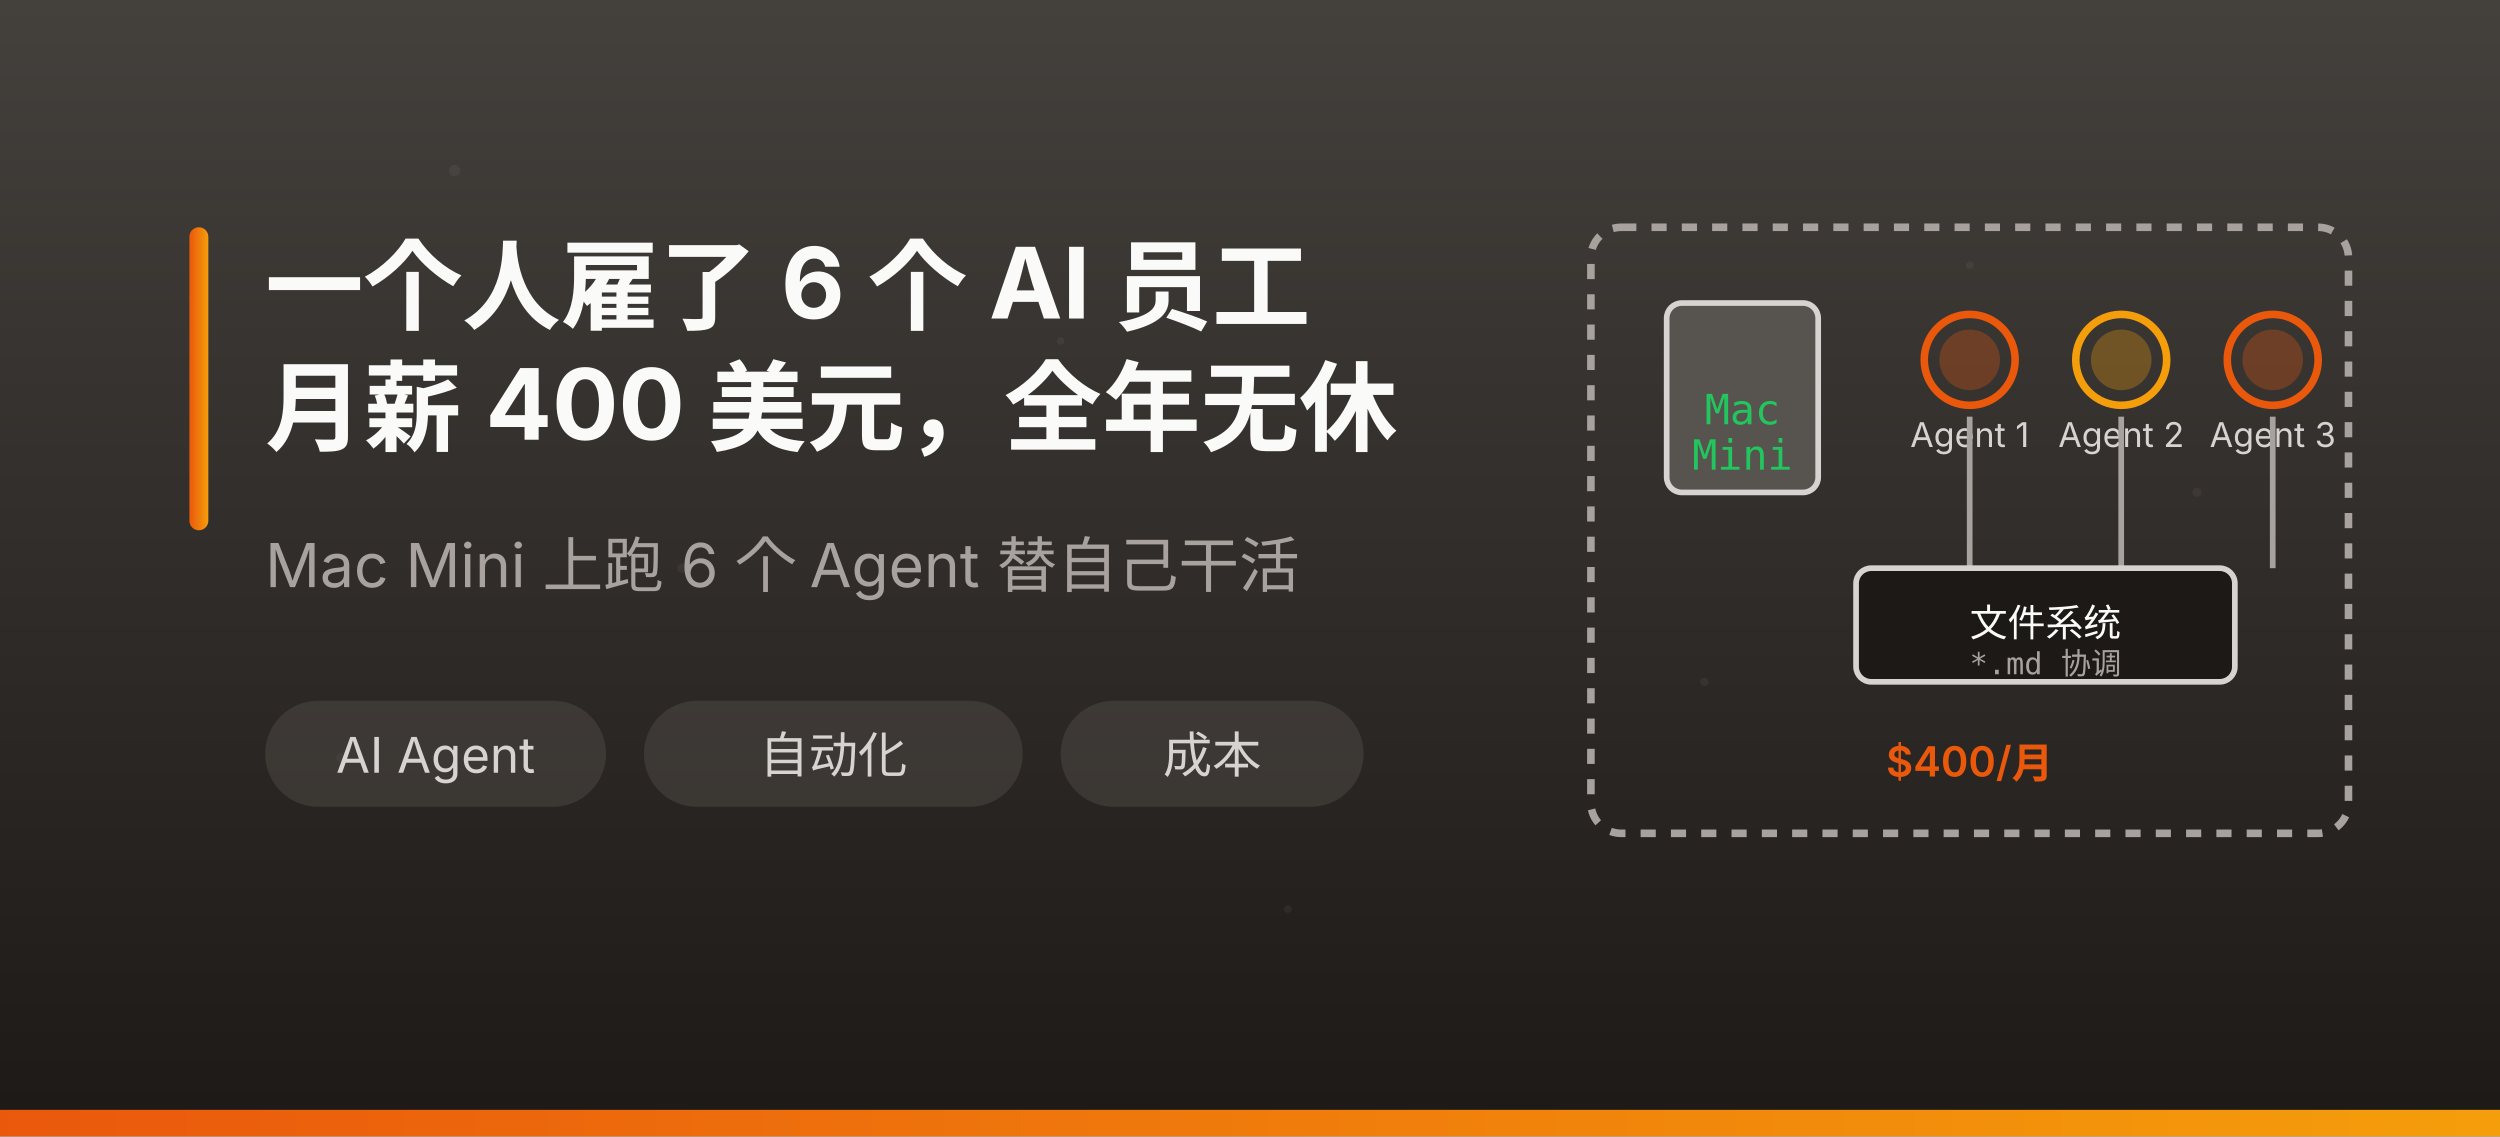
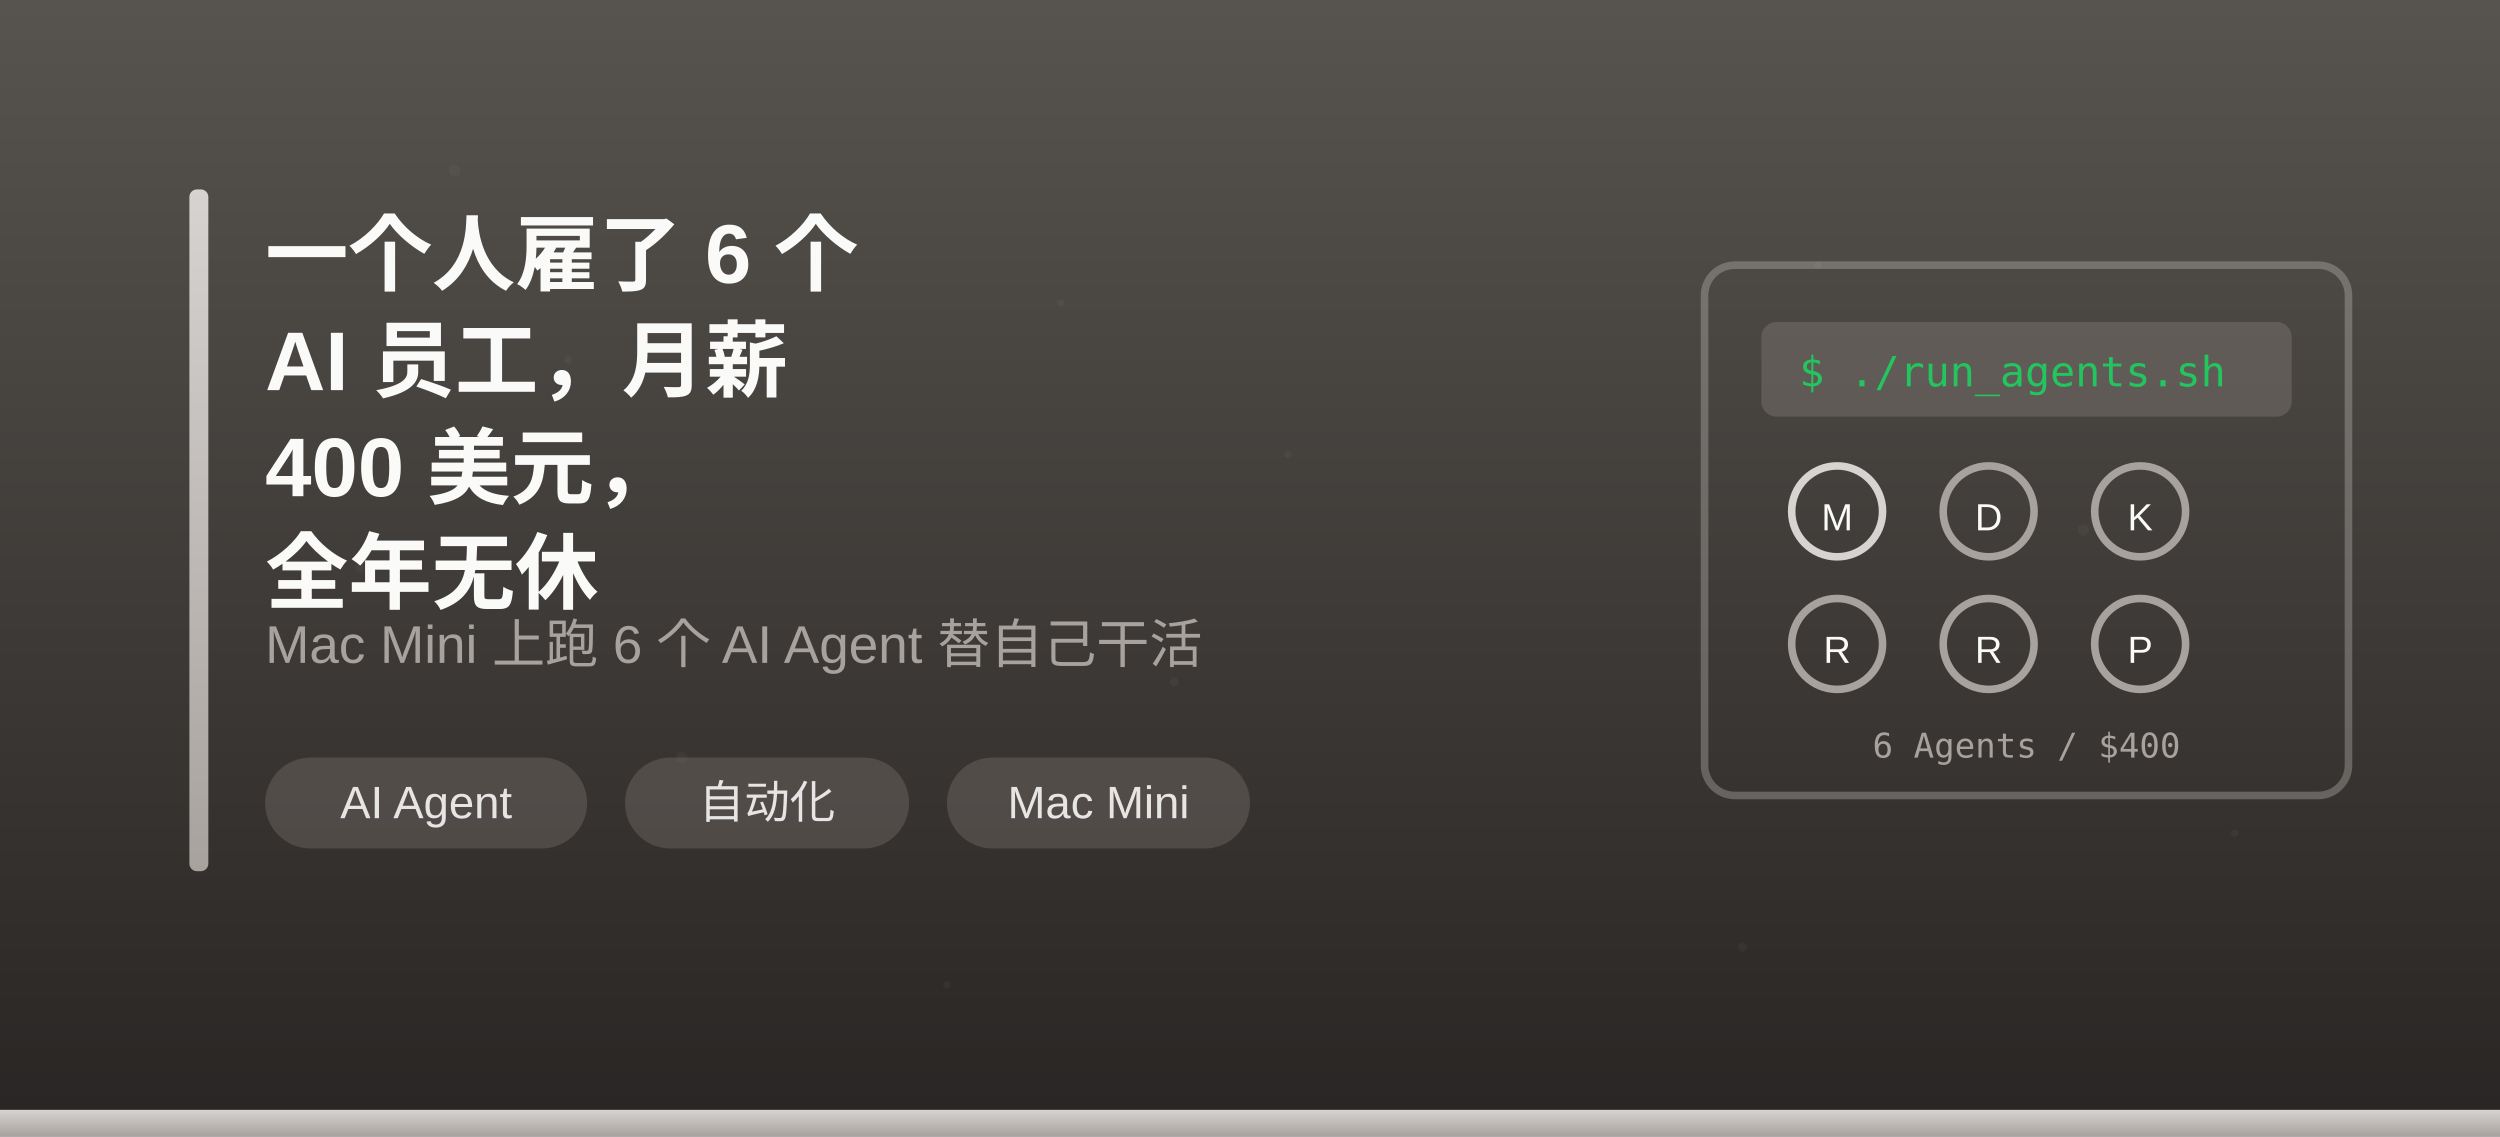
<svg xmlns="http://www.w3.org/2000/svg" viewBox="0 0 660 300">
  <defs>
    <linearGradient id="bgGrad" x1="0%" y1="0%" x2="0%" y2="100%">
-       <stop offset="0%" style="stop-color:#44403C" />
-       <stop offset="100%" style="stop-color:#1C1917" />
+       <stop offset="0%" style="stop-color:#57534E" />
+       <stop offset="100%" style="stop-color:#292524" />
    </linearGradient>
-     <linearGradient id="accentGrad" x1="0%" y1="0%" x2="100%" y2="0%">
-       <stop offset="0%" style="stop-color:#EA580C" />
-       <stop offset="100%" style="stop-color:#F59E0B" />
+     <linearGradient id="accentGrad" x1="0%" y1="0%" x2="0%" y2="100%">
+       <stop offset="0%" style="stop-color:#D6D3D1" />
+       <stop offset="100%" style="stop-color:#A8A29E" />
    </linearGradient>
  </defs>
  <rect width="660" height="300" fill="url(#bgGrad)" />
  <g opacity="0.06">
-     <circle cx="120" cy="45" r="1.5" fill="#D6D3D1" />
-     <circle cx="280" cy="90" r="1" fill="#D6D3D1" />
-     <circle cx="180" cy="150" r="1.2" fill="#D6D3D1" />
-     <circle cx="520" cy="70" r="1" fill="#D6D3D1" />
-     <circle cx="90" cy="200" r="1.3" fill="#D6D3D1" />
-     <circle cx="450" cy="180" r="1.1" fill="#D6D3D1" />
-     <circle cx="340" cy="240" r="1" fill="#D6D3D1" />
-     <circle cx="580" cy="130" r="1.2" fill="#D6D3D1" />
+     <circle cx="120" cy="45" r="1.5" fill="#A8A29E" />
+     <circle cx="280" cy="80" r="1" fill="#A8A29E" />
+     <circle cx="95" cy="150" r="1.2" fill="#A8A29E" />
+     <circle cx="340" cy="120" r="1" fill="#A8A29E" />
+     <circle cx="180" cy="200" r="1.5" fill="#A8A29E" />
+     <circle cx="250" cy="260" r="1" fill="#A8A29E" />
+     <circle cx="150" cy="95" r="1" fill="#A8A29E" />
+     <circle cx="310" cy="180" r="1.2" fill="#A8A29E" />
+     <circle cx="480" cy="70" r="1" fill="#A8A29E" />
+     <circle cx="550" cy="140" r="1.5" fill="#A8A29E" />
+     <circle cx="590" cy="220" r="1" fill="#A8A29E" />
+     <circle cx="460" cy="250" r="1.2" fill="#A8A29E" />
  </g>
-   <rect x="50" y="60" width="5" height="80" fill="url(#accentGrad)" rx="2.5" />
-   <text x="70" y="85" font-family="system-ui,-apple-system,sans-serif" font-size="26" font-weight="700" fill="#FAFAF9">
-     <tspan x="70" dy="0">一个人雇了 6 个 AI 员工</tspan>
-     <tspan x="70" dy="32">月薪 400 美元，全年无休</tspan>
+   <rect x="50" y="50" width="5" height="180" fill="url(#accentGrad)" rx="2" />
+   <text x="70" y="75" font-family="Arial, sans-serif" font-size="22" font-weight="bold" fill="#FAFAF9">
+     <tspan x="70" dy="0">一个人雇了 6 个</tspan>
+     <tspan x="70" dy="28">AI 员工，月薪</tspan>
+     <tspan x="70" dy="28">400 美元，</tspan>
+     <tspan x="70" dy="28">全年无休</tspan>
  </text>
-   <text x="70" y="155" font-family="system-ui,-apple-system,sans-serif" font-size="16" fill="#A8A29E">
-     Mac Mini 上跑 6 个 Agent 替自己干活
+   <text x="70" y="175" font-family="Arial, sans-serif" font-size="14" fill="#A8A29E">
+     Mac Mini 上跑 6 个 AI Agent 替自己干活
  </text>
-   <g transform="translate(70, 185)">
-     <rect width="90" height="28" rx="14" fill="#57534E" opacity="0.4" />
-     <text x="45" y="19" font-family="system-ui,-apple-system,sans-serif" font-size="13" fill="#D6D3D1" text-anchor="middle">AI Agent</text>
+   <g transform="translate(70, 200)">
+     <rect width="85" height="24" rx="12" fill="#78716C" opacity="0.4" />
+     <text x="42.5" y="16" font-family="Arial, sans-serif" font-size="12" fill="#E7E5E4" text-anchor="middle">AI Agent</text>
  </g>
-   <g transform="translate(170, 185)">
-     <rect width="100" height="28" rx="14" fill="#57534E" opacity="0.4" />
-     <text x="50" y="19" font-family="system-ui,-apple-system,sans-serif" font-size="13" fill="#D6D3D1" text-anchor="middle">自动化</text>
+   <g transform="translate(165, 200)">
+     <rect width="75" height="24" rx="12" fill="#78716C" opacity="0.4" />
+     <text x="37.5" y="16" font-family="Arial, sans-serif" font-size="12" fill="#E7E5E4" text-anchor="middle">自动化</text>
  </g>
-   <g transform="translate(280, 185)">
-     <rect width="80" height="28" rx="14" fill="#57534E" opacity="0.4" />
-     <text x="40" y="19" font-family="system-ui,-apple-system,sans-serif" font-size="13" fill="#D6D3D1" text-anchor="middle">成本</text>
+   <g transform="translate(250, 200)">
+     <rect width="80" height="24" rx="12" fill="#78716C" opacity="0.4" />
+     <text x="40" y="16" font-family="Arial, sans-serif" font-size="12" fill="#E7E5E4" text-anchor="middle">Mac Mini</text>
  </g>
-   <g transform="translate(420, 60)">
-     <rect x="0" y="0" width="200" height="160" rx="8" fill="none" stroke="#A8A29E" stroke-width="2" stroke-dasharray="4,4" />
-     <rect x="20" y="20" width="40" height="50" rx="4" fill="#57534E" stroke="#D6D3D1" stroke-width="1.5" />
-     <text x="40" y="52" font-family="monospace" font-size="11" fill="#22C55E" text-anchor="middle">Mac</text>
-     <text x="40" y="64" font-family="monospace" font-size="11" fill="#22C55E" text-anchor="middle">Mini</text>
-     <circle cx="100" cy="35" r="12" fill="none" stroke="#EA580C" stroke-width="2" />
-     <circle cx="100" cy="35" r="8" fill="#EA580C" opacity="0.3" />
-     <text x="100" y="58" font-family="system-ui,-apple-system,sans-serif" font-size="9" fill="#D6D3D1" text-anchor="middle">Agent 1</text>
-     <circle cx="140" cy="35" r="12" fill="none" stroke="#F59E0B" stroke-width="2" />
-     <circle cx="140" cy="35" r="8" fill="#F59E0B" opacity="0.3" />
-     <text x="140" y="58" font-family="system-ui,-apple-system,sans-serif" font-size="9" fill="#D6D3D1" text-anchor="middle">Agent 2</text>
-     <circle cx="180" cy="35" r="12" fill="none" stroke="#EA580C" stroke-width="2" />
-     <circle cx="180" cy="35" r="8" fill="#EA580C" opacity="0.3" />
-     <text x="180" y="58" font-family="system-ui,-apple-system,sans-serif" font-size="9" fill="#D6D3D1" text-anchor="middle">Agent 3</text>
-     <line x1="100" y1="50" x2="100" y2="90" stroke="#A8A29E" stroke-width="1.5" />
-     <line x1="140" y1="50" x2="140" y2="90" stroke="#A8A29E" stroke-width="1.5" />
-     <line x1="180" y1="50" x2="180" y2="90" stroke="#A8A29E" stroke-width="1.5" />
-     <rect x="70" y="90" width="100" height="30" rx="4" fill="#1C1917" stroke="#D6D3D1" stroke-width="1.5" />
-     <text x="120" y="108" font-family="monospace" font-size="10" fill="#FAFAF9" text-anchor="middle">文件系统</text>
-     <text x="120" y="118" font-family="monospace" font-size="8" fill="#A8A29E" text-anchor="middle">*.md 协调</text>
-     <text x="100" y="145" font-family="system-ui,-apple-system,sans-serif" font-size="11" fill="#EA580C" font-weight="600" text-anchor="middle">$400/月</text>
+   <g transform="translate(450, 70)">
+     <rect x="0" y="0" width="170" height="140" rx="8" fill="none" stroke="#D6D3D1" stroke-width="2" opacity="0.3" />
+     <rect x="15" y="15" width="140" height="25" rx="4" fill="#78716C" opacity="0.5" />
+     <text x="25" y="32" font-family="monospace" font-size="11" fill="#22C55E">$ ./run_agents.sh</text>
+     <circle cx="35" cy="65" r="12" fill="none" stroke="#D6D3D1" stroke-width="2" />
+     <text x="35" y="70" font-family="Arial, sans-serif" font-size="10" fill="#FAFAF9" text-anchor="middle">M</text>
+     <circle cx="75" cy="65" r="12" fill="none" stroke="#A8A29E" stroke-width="2" />
+     <text x="75" y="70" font-family="Arial, sans-serif" font-size="10" fill="#FAFAF9" text-anchor="middle">D</text>
+     <circle cx="115" cy="65" r="12" fill="none" stroke="#A8A29E" stroke-width="2" />
+     <text x="115" y="70" font-family="Arial, sans-serif" font-size="10" fill="#FAFAF9" text-anchor="middle">K</text>
+     <circle cx="35" cy="100" r="12" fill="none" stroke="#A8A29E" stroke-width="2" />
+     <text x="35" y="105" font-family="Arial, sans-serif" font-size="10" fill="#FAFAF9" text-anchor="middle">R</text>
+     <circle cx="75" cy="100" r="12" fill="none" stroke="#A8A29E" stroke-width="2" />
+     <text x="75" y="105" font-family="Arial, sans-serif" font-size="10" fill="#FAFAF9" text-anchor="middle">R</text>
+     <circle cx="115" cy="100" r="12" fill="none" stroke="#A8A29E" stroke-width="2" />
+     <text x="115" y="105" font-family="Arial, sans-serif" font-size="10" fill="#FAFAF9" text-anchor="middle">P</text>
+     <text x="85" y="130" font-family="monospace" font-size="9" fill="#A8A29E" text-anchor="middle">6 Agents / $400</text>
  </g>
-   <rect y="293" width="660" height="7" fill="url(#accentGrad)" />
+   <rect x="0" y="293" width="660" height="7" fill="url(#accentGrad)" />
</svg>
